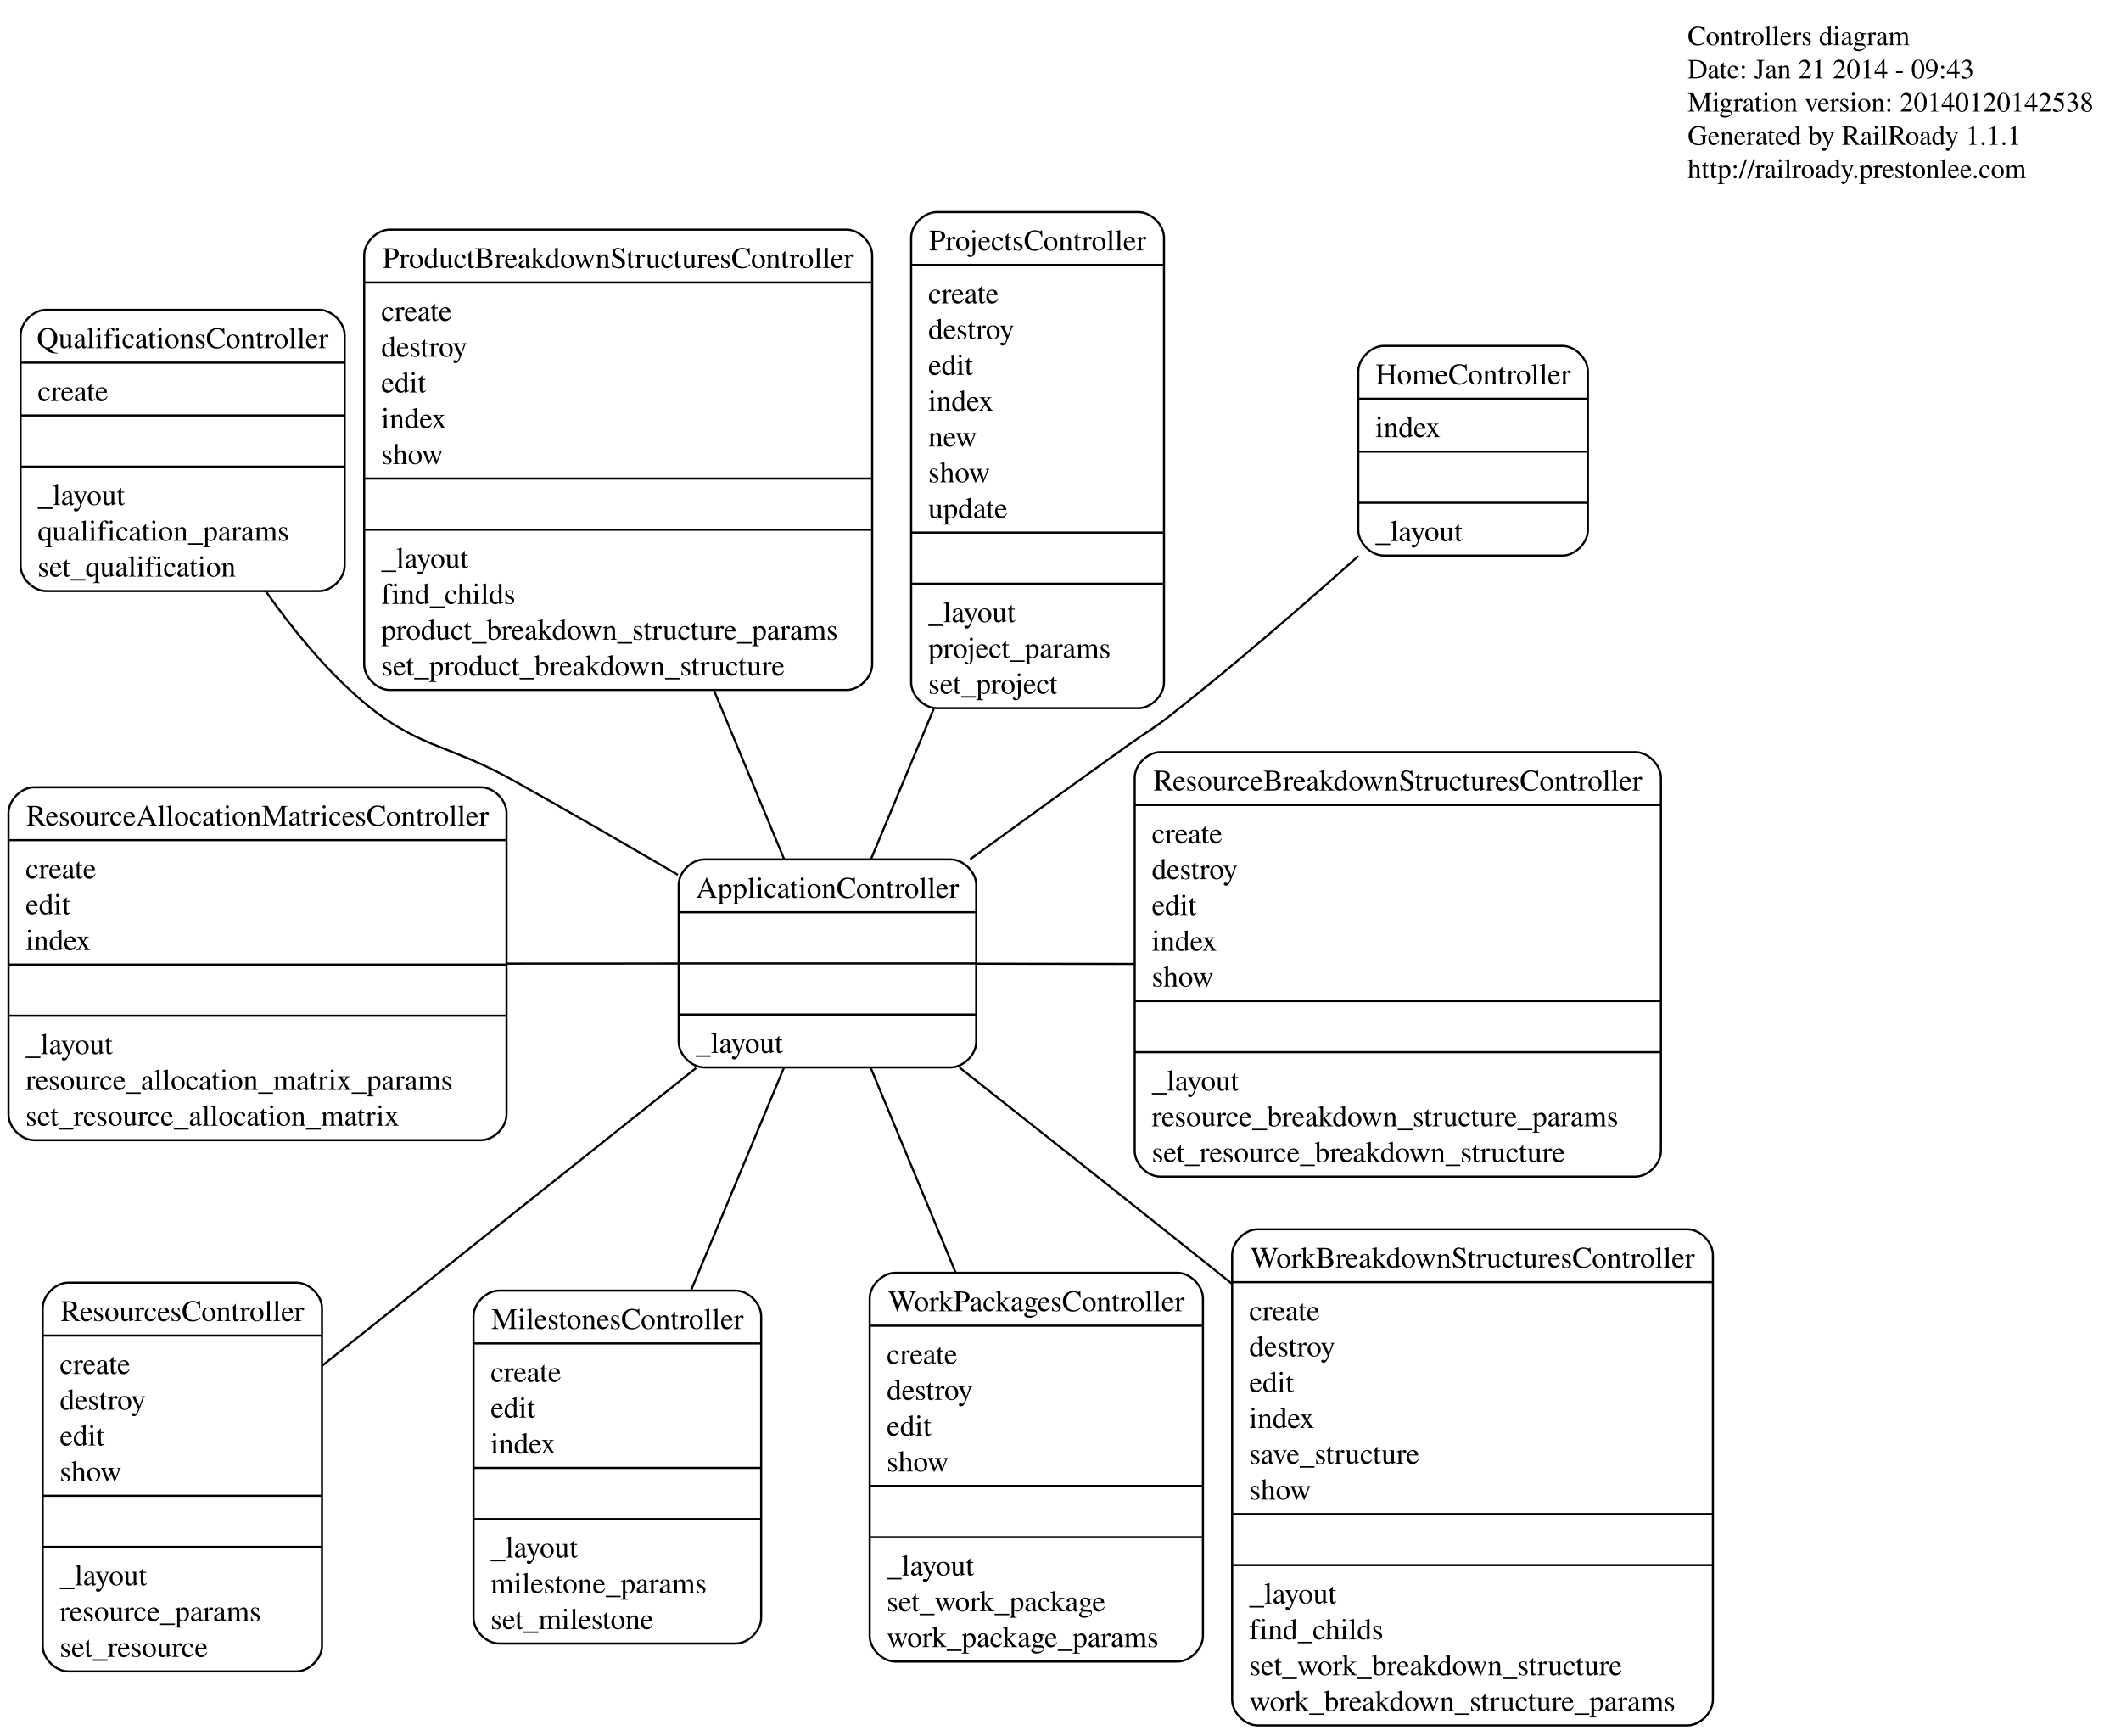
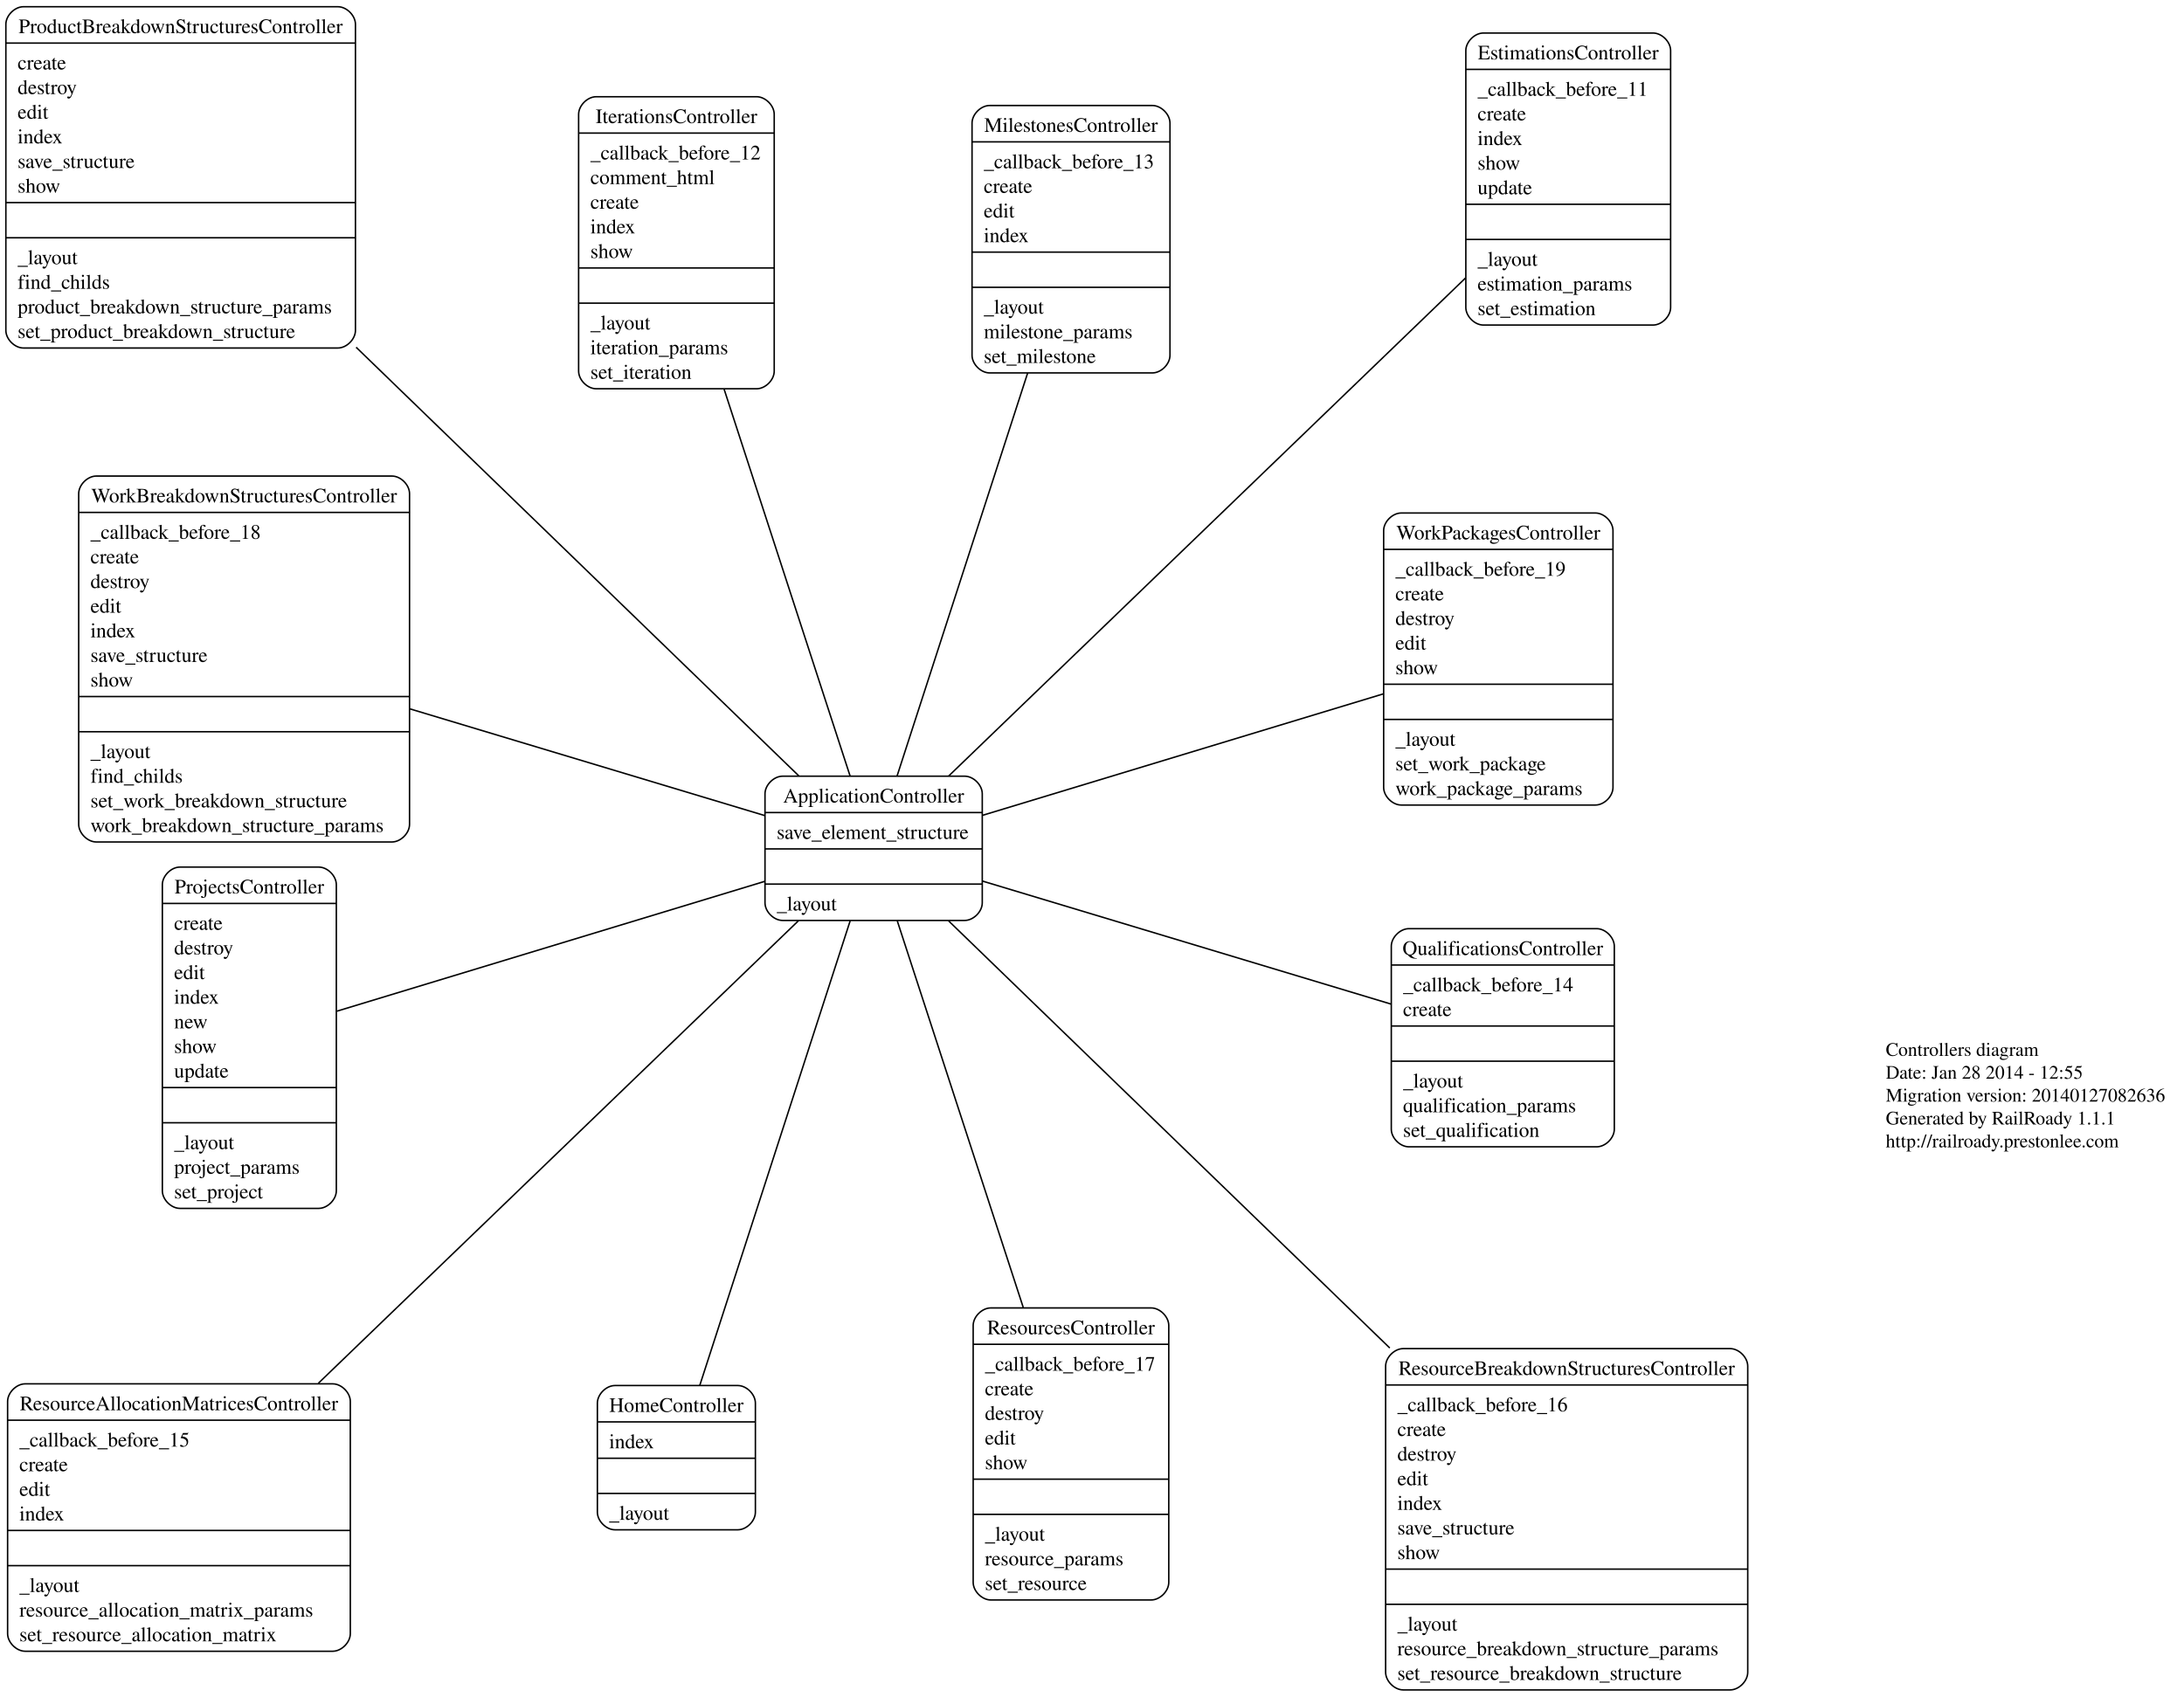
- <svg xmlns="http://www.w3.org/2000/svg" width="995pt" height="814pt" viewBox="0.00 0.00 995.38 814.00">
-   <g id="graph0" class="graph" transform="scale(1 1) rotate(0) translate(4 810)">
-     <polygon fill="white" stroke="white" points="-4,5 -4,-810 992.375,-810 992.375,5 -4,5" />
+ <svg xmlns="http://www.w3.org/2000/svg" width="1489pt" height="1157pt" viewBox="0.00 0.00 1489.38 1157.12">
+   <g id="graph0" class="graph" transform="scale(1 1) rotate(0) translate(4 1153.12)">
+     <polygon fill="white" stroke="white" points="-4,5 -4,-1153.12 1486.38,-1153.12 1486.38,5 -4,5" />
    <g id="node1" class="node">
-       <text text-anchor="start" x="788" y="-789" font-family="Times,serif" font-size="13.00">Controllers diagram</text>
-       <text text-anchor="start" x="788" y="-773.4" font-family="Times,serif" font-size="13.00">Date: Jan 21 2014 - 09:43</text>
-       <text text-anchor="start" x="788" y="-757.8" font-family="Times,serif" font-size="13.00">Migration version: 20140120142538</text>
-       <text text-anchor="start" x="788" y="-742.2" font-family="Times,serif" font-size="13.00">Generated by RailRoady 1.1.1</text>
-       <text text-anchor="start" x="788" y="-726.6" font-family="Times,serif" font-size="13.00">http://railroady.prestonlee.com</text>
+       <text text-anchor="start" x="1282" y="-433" font-family="Times,serif" font-size="13.00">Controllers diagram</text>
+       <text text-anchor="start" x="1282" y="-417.4" font-family="Times,serif" font-size="13.00">Date: Jan 28 2014 - 12:55</text>
+       <text text-anchor="start" x="1282" y="-401.8" font-family="Times,serif" font-size="13.00">Migration version: 20140127082636</text>
+       <text text-anchor="start" x="1282" y="-386.2" font-family="Times,serif" font-size="13.00">Generated by RailRoady 1.1.1</text>
+       <text text-anchor="start" x="1282" y="-370.6" font-family="Times,serif" font-size="13.00">http://railroady.prestonlee.com</text>
    </g>
    <g id="node2" class="node">
-       <path fill="none" stroke="black" d="M326.498,-309.275C326.498,-309.275 442.14,-309.275 442.14,-309.275 448.14,-309.275 454.14,-315.275 454.14,-321.275 454.14,-321.275 454.14,-394.875 454.14,-394.875 454.14,-400.875 448.14,-406.875 442.14,-406.875 442.14,-406.875 326.498,-406.875 326.498,-406.875 320.498,-406.875 314.498,-400.875 314.498,-394.875 314.498,-394.875 314.498,-321.275 314.498,-321.275 314.498,-315.275 320.498,-309.275 326.498,-309.275" />
-       <text text-anchor="middle" x="384.319" y="-388.875" font-family="Times,serif" font-size="14.00">ApplicationController</text>
-       <polyline fill="none" stroke="black" points="314.498,-382.075 454.14,-382.075 " />
-       <polyline fill="none" stroke="black" points="314.498,-358.075 454.14,-358.075 " />
-       <polyline fill="none" stroke="black" points="314.498,-334.075 454.14,-334.075 " />
-       <text text-anchor="start" x="322.498" y="-316.075" font-family="Times,serif" font-size="14.00">_layout</text>
+       <path fill="none" stroke="black" d="M529.693,-525.358C529.693,-525.358 653.859,-525.358 653.859,-525.358 659.859,-525.358 665.859,-531.358 665.859,-537.358 665.859,-537.358 665.859,-611.758 665.859,-611.758 665.859,-617.758 659.859,-623.758 653.859,-623.758 653.859,-623.758 529.693,-623.758 529.693,-623.758 523.693,-623.758 517.693,-617.758 517.693,-611.758 517.693,-611.758 517.693,-537.358 517.693,-537.358 517.693,-531.358 523.693,-525.358 529.693,-525.358" />
+       <text text-anchor="middle" x="591.776" y="-605.758" font-family="Times,serif" font-size="14.00">ApplicationController</text>
+       <polyline fill="none" stroke="black" points="517.693,-598.958 665.859,-598.958 " />
+       <text text-anchor="start" x="525.693" y="-580.958" font-family="Times,serif" font-size="14.00">save_element_structure</text>
+       <polyline fill="none" stroke="black" points="517.693,-574.158 665.859,-574.158 " />
+       <polyline fill="none" stroke="black" points="517.693,-550.158 665.859,-550.158 " />
+       <text text-anchor="start" x="525.693" y="-532.158" font-family="Times,serif" font-size="14.00">_layout</text>
    </g>
    <g id="node3" class="node">
-       <path fill="none" stroke="black" d="M645.437,-549.446C645.437,-549.446 729.196,-549.446 729.196,-549.446 735.196,-549.446 741.196,-555.446 741.196,-561.446 741.196,-561.446 741.196,-635.846 741.196,-635.846 741.196,-641.846 735.196,-647.846 729.196,-647.846 729.196,-647.846 645.437,-647.846 645.437,-647.846 639.437,-647.846 633.437,-641.846 633.437,-635.846 633.437,-635.846 633.437,-561.446 633.437,-561.446 633.437,-555.446 639.437,-549.446 645.437,-549.446" />
-       <text text-anchor="middle" x="687.317" y="-629.846" font-family="Times,serif" font-size="14.00">HomeController</text>
-       <polyline fill="none" stroke="black" points="633.437,-623.046 741.196,-623.046 " />
-       <text text-anchor="start" x="641.437" y="-605.046" font-family="Times,serif" font-size="14.00">index</text>
-       <polyline fill="none" stroke="black" points="633.437,-598.246 741.196,-598.246 " />
-       <polyline fill="none" stroke="black" points="633.437,-574.246 741.196,-574.246 " />
-       <text text-anchor="start" x="641.437" y="-556.246" font-family="Times,serif" font-size="14.00">_layout</text>
+       <path fill="none" stroke="black" d="M1007.62,-931.48C1007.62,-931.48 1123.28,-931.48 1123.28,-931.48 1129.28,-931.48 1135.28,-937.48 1135.28,-943.48 1135.28,-943.48 1135.28,-1118.68 1135.28,-1118.68 1135.28,-1124.68 1129.28,-1130.68 1123.28,-1130.68 1123.28,-1130.68 1007.62,-1130.68 1007.62,-1130.68 1001.62,-1130.68 995.621,-1124.68 995.621,-1118.68 995.621,-1118.68 995.621,-943.48 995.621,-943.48 995.621,-937.48 1001.62,-931.48 1007.62,-931.48" />
+       <text text-anchor="middle" x="1065.45" y="-1112.68" font-family="Times,serif" font-size="14.00">EstimationsController</text>
+       <polyline fill="none" stroke="black" points="995.621,-1105.88 1135.28,-1105.88 " />
+       <text text-anchor="start" x="1003.62" y="-1087.88" font-family="Times,serif" font-size="14.00">_callback_before_11</text>
+       <text text-anchor="start" x="1003.62" y="-1071.08" font-family="Times,serif" font-size="14.00">create</text>
+       <text text-anchor="start" x="1003.62" y="-1054.28" font-family="Times,serif" font-size="14.00">index</text>
+       <text text-anchor="start" x="1003.62" y="-1037.48" font-family="Times,serif" font-size="14.00">show</text>
+       <text text-anchor="start" x="1003.62" y="-1020.68" font-family="Times,serif" font-size="14.00">update</text>
+       <polyline fill="none" stroke="black" points="995.621,-1013.88 1135.28,-1013.88 " />
+       <polyline fill="none" stroke="black" points="995.621,-989.88 1135.28,-989.88 " />
+       <text text-anchor="start" x="1003.62" y="-971.88" font-family="Times,serif" font-size="14.00">_layout</text>
+       <text text-anchor="start" x="1003.62" y="-955.08" font-family="Times,serif" font-size="14.00">estimation_params</text>
+       <text text-anchor="start" x="1003.62" y="-938.28" font-family="Times,serif" font-size="14.00">set_estimation</text>
    </g>
    <g id="edge1" class="edge">
-       <path fill="none" stroke="black" d="M451.25,-406.931C474.636,-423.928 501.094,-443.078 525.32,-460.422 534.227,-466.799 536.845,-467.866 545.455,-474.64 575.407,-498.203 607.477,-526.001 633.534,-549.3" />
+       <path fill="none" stroke="black" d="M642.918,-623.848C728.08,-705.927 899.09,-870.745 995.394,-963.561" />
    </g>
    <g id="node4" class="node">
-       <path fill="none" stroke="black" d="M230.225,-38.942C230.225,-38.942 341.211,-38.942 341.211,-38.942 347.211,-38.942 353.211,-44.942 353.211,-50.942 353.211,-50.942 353.211,-192.542 353.211,-192.542 353.211,-198.542 347.211,-204.542 341.211,-204.542 341.211,-204.542 230.225,-204.542 230.225,-204.542 224.225,-204.542 218.225,-198.542 218.225,-192.542 218.225,-192.542 218.225,-50.942 218.225,-50.942 218.225,-44.942 224.225,-38.942 230.225,-38.942" />
-       <text text-anchor="middle" x="285.718" y="-186.542" font-family="Times,serif" font-size="14.00">MilestonesController</text>
-       <polyline fill="none" stroke="black" points="218.225,-179.742 353.211,-179.742 " />
-       <text text-anchor="start" x="226.225" y="-161.742" font-family="Times,serif" font-size="14.00">create</text>
-       <text text-anchor="start" x="226.225" y="-144.942" font-family="Times,serif" font-size="14.00">edit</text>
-       <text text-anchor="start" x="226.225" y="-128.142" font-family="Times,serif" font-size="14.00">index</text>
-       <polyline fill="none" stroke="black" points="218.225,-121.342 353.211,-121.342 " />
-       <polyline fill="none" stroke="black" points="218.225,-97.342 353.211,-97.342 " />
-       <text text-anchor="start" x="226.225" y="-79.342" font-family="Times,serif" font-size="14.00">_layout</text>
-       <text text-anchor="start" x="226.225" y="-62.542" font-family="Times,serif" font-size="14.00">milestone_params</text>
-       <text text-anchor="start" x="226.225" y="-45.742" font-family="Times,serif" font-size="14.00">set_milestone</text>
+       <path fill="none" stroke="black" d="M415.378,-109.717C415.378,-109.717 499.137,-109.717 499.137,-109.717 505.137,-109.717 511.137,-115.717 511.137,-121.717 511.137,-121.717 511.137,-196.117 511.137,-196.117 511.137,-202.117 505.137,-208.117 499.137,-208.117 499.137,-208.117 415.378,-208.117 415.378,-208.117 409.378,-208.117 403.378,-202.117 403.378,-196.117 403.378,-196.117 403.378,-121.717 403.378,-121.717 403.378,-115.717 409.378,-109.717 415.378,-109.717" />
+       <text text-anchor="middle" x="457.257" y="-190.117" font-family="Times,serif" font-size="14.00">HomeController</text>
+       <polyline fill="none" stroke="black" points="403.378,-183.317 511.137,-183.317 " />
+       <text text-anchor="start" x="411.378" y="-165.317" font-family="Times,serif" font-size="14.00">index</text>
+       <polyline fill="none" stroke="black" points="403.378,-158.517 511.137,-158.517 " />
+       <polyline fill="none" stroke="black" points="403.378,-134.517 511.137,-134.517 " />
+       <text text-anchor="start" x="411.378" y="-116.517" font-family="Times,serif" font-size="14.00">_layout</text>
    </g>
    <g id="edge2" class="edge">
-       <path fill="none" stroke="black" d="M363.889,-309.106C351.31,-278.956 334.859,-239.527 320.296,-204.62" />
+       <path fill="none" stroke="black" d="M575.817,-525.247C549.928,-445.253 499.072,-288.117 473.196,-208.165" />
    </g>
    <g id="node5" class="node">
-       <path fill="none" stroke="black" d="M178.908,-486.391C178.908,-486.391 393.309,-486.391 393.309,-486.391 399.309,-486.391 405.309,-492.391 405.309,-498.391 405.309,-498.391 405.309,-690.391 405.309,-690.391 405.309,-696.391 399.309,-702.391 393.309,-702.391 393.309,-702.391 178.908,-702.391 178.908,-702.391 172.908,-702.391 166.908,-696.391 166.908,-690.391 166.908,-690.391 166.908,-498.391 166.908,-498.391 166.908,-492.391 172.908,-486.391 178.908,-486.391" />
-       <text text-anchor="middle" x="286.108" y="-684.391" font-family="Times,serif" font-size="14.00">ProductBreakdownStructuresController</text>
-       <polyline fill="none" stroke="black" points="166.908,-677.591 405.309,-677.591 " />
-       <text text-anchor="start" x="174.908" y="-659.591" font-family="Times,serif" font-size="14.00">create</text>
-       <text text-anchor="start" x="174.908" y="-642.791" font-family="Times,serif" font-size="14.00">destroy</text>
-       <text text-anchor="start" x="174.908" y="-625.991" font-family="Times,serif" font-size="14.00">edit</text>
-       <text text-anchor="start" x="174.908" y="-609.191" font-family="Times,serif" font-size="14.00">index</text>
-       <text text-anchor="start" x="174.908" y="-592.391" font-family="Times,serif" font-size="14.00">show</text>
-       <polyline fill="none" stroke="black" points="166.908,-585.591 405.309,-585.591 " />
-       <polyline fill="none" stroke="black" points="166.908,-561.591 405.309,-561.591 " />
-       <text text-anchor="start" x="174.908" y="-543.591" font-family="Times,serif" font-size="14.00">_layout</text>
-       <text text-anchor="start" x="174.908" y="-526.791" font-family="Times,serif" font-size="14.00">find_childs</text>
-       <text text-anchor="start" x="174.908" y="-509.991" font-family="Times,serif" font-size="14.00">product_breakdown_structure_params</text>
-       <text text-anchor="start" x="174.908" y="-493.191" font-family="Times,serif" font-size="14.00">set_product_breakdown_structure</text>
+       <path fill="none" stroke="black" d="M402.592,-888.029C402.592,-888.029 511.979,-888.029 511.979,-888.029 517.979,-888.029 523.979,-894.029 523.979,-900.029 523.979,-900.029 523.979,-1075.23 523.979,-1075.23 523.979,-1081.23 517.979,-1087.23 511.979,-1087.23 511.979,-1087.23 402.592,-1087.23 402.592,-1087.23 396.592,-1087.23 390.592,-1081.23 390.592,-1075.23 390.592,-1075.23 390.592,-900.029 390.592,-900.029 390.592,-894.029 396.592,-888.029 402.592,-888.029" />
+       <text text-anchor="middle" x="457.285" y="-1069.23" font-family="Times,serif" font-size="14.00">IterationsController</text>
+       <polyline fill="none" stroke="black" points="390.592,-1062.43 523.979,-1062.43 " />
+       <text text-anchor="start" x="398.592" y="-1044.43" font-family="Times,serif" font-size="14.00">_callback_before_12</text>
+       <text text-anchor="start" x="398.592" y="-1027.63" font-family="Times,serif" font-size="14.00">comment_html</text>
+       <text text-anchor="start" x="398.592" y="-1010.83" font-family="Times,serif" font-size="14.00">create</text>
+       <text text-anchor="start" x="398.592" y="-994.029" font-family="Times,serif" font-size="14.00">index</text>
+       <text text-anchor="start" x="398.592" y="-977.229" font-family="Times,serif" font-size="14.00">show</text>
+       <polyline fill="none" stroke="black" points="390.592,-970.429 523.979,-970.429 " />
+       <polyline fill="none" stroke="black" points="390.592,-946.429 523.979,-946.429 " />
+       <text text-anchor="start" x="398.592" y="-928.429" font-family="Times,serif" font-size="14.00">_layout</text>
+       <text text-anchor="start" x="398.592" y="-911.629" font-family="Times,serif" font-size="14.00">iteration_params</text>
+       <text text-anchor="start" x="398.592" y="-894.829" font-family="Times,serif" font-size="14.00">set_iteration</text>
    </g>
    <g id="edge3" class="edge">
-       <path fill="none" stroke="black" d="M363.97,-407.04C354.418,-430.023 342.626,-458.398 331.133,-486.051" />
+       <path fill="none" stroke="black" d="M575.687,-623.974C554.561,-688.86 516.973,-804.308 489.805,-887.749" />
    </g>
    <g id="node6" class="node">
-       <path fill="none" stroke="black" d="M435.607,-477.84C435.607,-477.84 530.255,-477.84 530.255,-477.84 536.255,-477.84 542.255,-483.84 542.255,-489.84 542.255,-489.84 542.255,-698.64 542.255,-698.64 542.255,-704.64 536.255,-710.64 530.255,-710.64 530.255,-710.64 435.607,-710.64 435.607,-710.64 429.607,-710.64 423.607,-704.64 423.607,-698.64 423.607,-698.64 423.607,-489.84 423.607,-489.84 423.607,-483.84 429.607,-477.84 435.607,-477.84" />
-       <text text-anchor="middle" x="482.931" y="-692.64" font-family="Times,serif" font-size="14.00">ProjectsController</text>
-       <polyline fill="none" stroke="black" points="423.607,-685.84 542.255,-685.84 " />
-       <text text-anchor="start" x="431.607" y="-667.84" font-family="Times,serif" font-size="14.00">create</text>
-       <text text-anchor="start" x="431.607" y="-651.04" font-family="Times,serif" font-size="14.00">destroy</text>
-       <text text-anchor="start" x="431.607" y="-634.24" font-family="Times,serif" font-size="14.00">edit</text>
-       <text text-anchor="start" x="431.607" y="-617.44" font-family="Times,serif" font-size="14.00">index</text>
-       <text text-anchor="start" x="431.607" y="-600.64" font-family="Times,serif" font-size="14.00">new</text>
-       <text text-anchor="start" x="431.607" y="-583.84" font-family="Times,serif" font-size="14.00">show</text>
-       <text text-anchor="start" x="431.607" y="-567.04" font-family="Times,serif" font-size="14.00">update</text>
-       <polyline fill="none" stroke="black" points="423.607,-560.24 542.255,-560.24 " />
-       <polyline fill="none" stroke="black" points="423.607,-536.24 542.255,-536.24 " />
-       <text text-anchor="start" x="431.607" y="-518.24" font-family="Times,serif" font-size="14.00">_layout</text>
-       <text text-anchor="start" x="431.607" y="-501.44" font-family="Times,serif" font-size="14.00">project_params</text>
-       <text text-anchor="start" x="431.607" y="-484.64" font-family="Times,serif" font-size="14.00">set_project</text>
+       <path fill="none" stroke="black" d="M670.883,-898.837C670.883,-898.837 781.869,-898.837 781.869,-898.837 787.869,-898.837 793.869,-904.837 793.869,-910.837 793.869,-910.837 793.869,-1069.24 793.869,-1069.24 793.869,-1075.24 787.869,-1081.24 781.869,-1081.24 781.869,-1081.24 670.883,-1081.24 670.883,-1081.24 664.883,-1081.24 658.883,-1075.24 658.883,-1069.24 658.883,-1069.24 658.883,-910.837 658.883,-910.837 658.883,-904.837 664.883,-898.837 670.883,-898.837" />
+       <text text-anchor="middle" x="726.376" y="-1063.24" font-family="Times,serif" font-size="14.00">MilestonesController</text>
+       <polyline fill="none" stroke="black" points="658.883,-1056.44 793.869,-1056.44 " />
+       <text text-anchor="start" x="666.883" y="-1038.44" font-family="Times,serif" font-size="14.00">_callback_before_13</text>
+       <text text-anchor="start" x="666.883" y="-1021.64" font-family="Times,serif" font-size="14.00">create</text>
+       <text text-anchor="start" x="666.883" y="-1004.84" font-family="Times,serif" font-size="14.00">edit</text>
+       <text text-anchor="start" x="666.883" y="-988.037" font-family="Times,serif" font-size="14.00">index</text>
+       <polyline fill="none" stroke="black" points="658.883,-981.237 793.869,-981.237 " />
+       <polyline fill="none" stroke="black" points="658.883,-957.237 793.869,-957.237 " />
+       <text text-anchor="start" x="666.883" y="-939.237" font-family="Times,serif" font-size="14.00">_layout</text>
+       <text text-anchor="start" x="666.883" y="-922.437" font-family="Times,serif" font-size="14.00">milestone_params</text>
+       <text text-anchor="start" x="666.883" y="-905.637" font-family="Times,serif" font-size="14.00">set_milestone</text>
    </g>
    <g id="edge4" class="edge">
-       <path fill="none" stroke="black" d="M404.751,-407.008C413.383,-427.68 423.837,-452.716 434.254,-477.663" />
+       <path fill="none" stroke="black" d="M607.745,-623.851C629.646,-691.454 669.402,-814.172 696.815,-898.788" />
    </g>
    <g id="node7" class="node">
-       <path fill="none" stroke="black" d="M17.659,-532.791C17.659,-532.791 145.749,-532.791 145.749,-532.791 151.749,-532.791 157.749,-538.791 157.749,-544.791 157.749,-544.791 157.749,-652.791 157.749,-652.791 157.749,-658.791 151.749,-664.791 145.749,-664.791 145.749,-664.791 17.659,-664.791 17.659,-664.791 11.659,-664.791 5.659,-658.791 5.659,-652.791 5.659,-652.791 5.659,-544.791 5.659,-544.791 5.659,-538.791 11.659,-532.791 17.659,-532.791" />
-       <text text-anchor="middle" x="81.704" y="-646.791" font-family="Times,serif" font-size="14.00">QualificationsController</text>
-       <polyline fill="none" stroke="black" points="5.659,-639.991 157.749,-639.991 " />
-       <text text-anchor="start" x="13.659" y="-621.991" font-family="Times,serif" font-size="14.00">create</text>
-       <polyline fill="none" stroke="black" points="5.659,-615.191 157.749,-615.191 " />
-       <polyline fill="none" stroke="black" points="5.659,-591.191 157.749,-591.191 " />
-       <text text-anchor="start" x="13.659" y="-573.191" font-family="Times,serif" font-size="14.00">_layout</text>
-       <text text-anchor="start" x="13.659" y="-556.391" font-family="Times,serif" font-size="14.00">qualification_params</text>
-       <text text-anchor="start" x="13.659" y="-539.591" font-family="Times,serif" font-size="14.00">set_qualification</text>
+       <path fill="none" stroke="black" d="M12,-915.824C12,-915.824 226.4,-915.824 226.4,-915.824 232.4,-915.824 238.4,-921.824 238.4,-927.824 238.4,-927.824 238.4,-1136.62 238.4,-1136.62 238.4,-1142.62 232.4,-1148.62 226.4,-1148.62 226.4,-1148.62 12,-1148.62 12,-1148.62 6,-1148.62 -1.13687e-13,-1142.62 -1.13687e-13,-1136.62 -1.13687e-13,-1136.62 -1.13687e-13,-927.824 -1.13687e-13,-927.824 -1.13687e-13,-921.824 6,-915.824 12,-915.824" />
+       <text text-anchor="middle" x="119.2" y="-1130.62" font-family="Times,serif" font-size="14.00">ProductBreakdownStructuresController</text>
+       <polyline fill="none" stroke="black" points="-1.13687e-13,-1123.82 238.4,-1123.82 " />
+       <text text-anchor="start" x="8" y="-1105.82" font-family="Times,serif" font-size="14.00">create</text>
+       <text text-anchor="start" x="8" y="-1089.02" font-family="Times,serif" font-size="14.00">destroy</text>
+       <text text-anchor="start" x="8" y="-1072.22" font-family="Times,serif" font-size="14.00">edit</text>
+       <text text-anchor="start" x="8" y="-1055.42" font-family="Times,serif" font-size="14.00">index</text>
+       <text text-anchor="start" x="8" y="-1038.62" font-family="Times,serif" font-size="14.00">save_structure</text>
+       <text text-anchor="start" x="8" y="-1021.82" font-family="Times,serif" font-size="14.00">show</text>
+       <polyline fill="none" stroke="black" points="-1.13687e-13,-1015.02 238.4,-1015.02 " />
+       <polyline fill="none" stroke="black" points="-1.13687e-13,-991.024 238.4,-991.024 " />
+       <text text-anchor="start" x="8" y="-973.024" font-family="Times,serif" font-size="14.00">_layout</text>
+       <text text-anchor="start" x="8" y="-956.224" font-family="Times,serif" font-size="14.00">find_childs</text>
+       <text text-anchor="start" x="8" y="-939.424" font-family="Times,serif" font-size="14.00">product_breakdown_structure_params</text>
+       <text text-anchor="start" x="8" y="-922.624" font-family="Times,serif" font-size="14.00">set_product_breakdown_structure</text>
    </g>
    <g id="edge5" class="edge">
-       <path fill="none" stroke="black" d="M314.126,-399.628C289.782,-413.86 262.243,-429.761 236.911,-443.926 204.687,-461.945 191.39,-458.762 163.708,-483.191 147.657,-497.357 133.045,-515.245 120.747,-532.69" />
+       <path fill="none" stroke="black" d="M540.753,-623.971C469.034,-693.428 336.289,-821.984 238.857,-916.342" />
    </g>
    <g id="node8" class="node">
-       <path fill="none" stroke="black" d="M12,-275.126C12,-275.126 221.711,-275.126 221.711,-275.126 227.711,-275.126 233.711,-281.126 233.711,-287.126 233.711,-287.126 233.711,-428.726 233.711,-428.726 233.711,-434.726 227.711,-440.726 221.711,-440.726 221.711,-440.726 12,-440.726 12,-440.726 6,-440.726 -5.68434e-14,-434.726 -5.68434e-14,-428.726 -5.68434e-14,-428.726 -5.68434e-14,-287.126 -5.68434e-14,-287.126 -5.68434e-14,-281.126 6,-275.126 12,-275.126" />
-       <text text-anchor="middle" x="116.855" y="-422.726" font-family="Times,serif" font-size="14.00">ResourceAllocationMatricesController</text>
-       <polyline fill="none" stroke="black" points="-5.68434e-14,-415.926 233.711,-415.926 " />
-       <text text-anchor="start" x="8" y="-397.926" font-family="Times,serif" font-size="14.00">create</text>
-       <text text-anchor="start" x="8" y="-381.126" font-family="Times,serif" font-size="14.00">edit</text>
-       <text text-anchor="start" x="8" y="-364.326" font-family="Times,serif" font-size="14.00">index</text>
-       <polyline fill="none" stroke="black" points="-5.68434e-14,-357.526 233.711,-357.526 " />
-       <polyline fill="none" stroke="black" points="-5.68434e-14,-333.526 233.711,-333.526 " />
-       <text text-anchor="start" x="8" y="-315.526" font-family="Times,serif" font-size="14.00">_layout</text>
-       <text text-anchor="start" x="8" y="-298.726" font-family="Times,serif" font-size="14.00">resource_allocation_matrix_params</text>
-       <text text-anchor="start" x="8" y="-281.926" font-family="Times,serif" font-size="14.00">set_resource_allocation_matrix</text>
+       <path fill="none" stroke="black" d="M118.713,-328.959C118.713,-328.959 213.361,-328.959 213.361,-328.959 219.361,-328.959 225.361,-334.959 225.361,-340.959 225.361,-340.959 225.361,-549.759 225.361,-549.759 225.361,-555.759 219.361,-561.759 213.361,-561.759 213.361,-561.759 118.713,-561.759 118.713,-561.759 112.713,-561.759 106.713,-555.759 106.713,-549.759 106.713,-549.759 106.713,-340.959 106.713,-340.959 106.713,-334.959 112.713,-328.959 118.713,-328.959" />
+       <text text-anchor="middle" x="166.037" y="-543.759" font-family="Times,serif" font-size="14.00">ProjectsController</text>
+       <polyline fill="none" stroke="black" points="106.713,-536.959 225.361,-536.959 " />
+       <text text-anchor="start" x="114.713" y="-518.959" font-family="Times,serif" font-size="14.00">create</text>
+       <text text-anchor="start" x="114.713" y="-502.159" font-family="Times,serif" font-size="14.00">destroy</text>
+       <text text-anchor="start" x="114.713" y="-485.359" font-family="Times,serif" font-size="14.00">edit</text>
+       <text text-anchor="start" x="114.713" y="-468.559" font-family="Times,serif" font-size="14.00">index</text>
+       <text text-anchor="start" x="114.713" y="-451.759" font-family="Times,serif" font-size="14.00">new</text>
+       <text text-anchor="start" x="114.713" y="-434.959" font-family="Times,serif" font-size="14.00">show</text>
+       <text text-anchor="start" x="114.713" y="-418.159" font-family="Times,serif" font-size="14.00">update</text>
+       <polyline fill="none" stroke="black" points="106.713,-411.359 225.361,-411.359 " />
+       <polyline fill="none" stroke="black" points="106.713,-387.359 225.361,-387.359 " />
+       <text text-anchor="start" x="114.713" y="-369.359" font-family="Times,serif" font-size="14.00">_layout</text>
+       <text text-anchor="start" x="114.713" y="-352.559" font-family="Times,serif" font-size="14.00">project_params</text>
+       <text text-anchor="start" x="114.713" y="-335.759" font-family="Times,serif" font-size="14.00">set_project</text>
    </g>
    <g id="edge6" class="edge">
-       <path fill="none" stroke="black" d="M314.395,-358.036C289.708,-358.022 261.231,-358.006 233.722,-357.991" />
+       <path fill="none" stroke="black" d="M517.618,-552.053C434.712,-526.894 302.084,-486.645 225.626,-463.442" />
    </g>
    <g id="node9" class="node">
-       <path fill="none" stroke="black" d="M540.52,-258.022C540.52,-258.022 763.458,-258.022 763.458,-258.022 769.458,-258.022 775.458,-264.022 775.458,-270.022 775.458,-270.022 775.458,-445.222 775.458,-445.222 775.458,-451.222 769.458,-457.222 763.458,-457.222 763.458,-457.222 540.52,-457.222 540.52,-457.222 534.52,-457.222 528.52,-451.222 528.52,-445.222 528.52,-445.222 528.52,-270.022 528.52,-270.022 528.52,-264.022 534.52,-258.022 540.52,-258.022" />
-       <text text-anchor="middle" x="651.989" y="-439.222" font-family="Times,serif" font-size="14.00">ResourceBreakdownStructuresController</text>
-       <polyline fill="none" stroke="black" points="528.52,-432.422 775.458,-432.422 " />
-       <text text-anchor="start" x="536.52" y="-414.422" font-family="Times,serif" font-size="14.00">create</text>
-       <text text-anchor="start" x="536.52" y="-397.622" font-family="Times,serif" font-size="14.00">destroy</text>
-       <text text-anchor="start" x="536.52" y="-380.822" font-family="Times,serif" font-size="14.00">edit</text>
-       <text text-anchor="start" x="536.52" y="-364.022" font-family="Times,serif" font-size="14.00">index</text>
-       <text text-anchor="start" x="536.52" y="-347.222" font-family="Times,serif" font-size="14.00">show</text>
-       <polyline fill="none" stroke="black" points="528.52,-340.422 775.458,-340.422 " />
-       <polyline fill="none" stroke="black" points="528.52,-316.422 775.458,-316.422 " />
-       <text text-anchor="start" x="536.52" y="-298.422" font-family="Times,serif" font-size="14.00">_layout</text>
-       <text text-anchor="start" x="536.52" y="-281.622" font-family="Times,serif" font-size="14.00">resource_breakdown_structure_params</text>
-       <text text-anchor="start" x="536.52" y="-264.822" font-family="Times,serif" font-size="14.00">set_resource_breakdown_structure</text>
+       <path fill="none" stroke="black" d="M956.791,-370.956C956.791,-370.956 1084.88,-370.956 1084.88,-370.956 1090.88,-370.956 1096.88,-376.956 1096.88,-382.956 1096.88,-382.956 1096.88,-507.756 1096.88,-507.756 1096.88,-513.756 1090.88,-519.756 1084.88,-519.756 1084.88,-519.756 956.791,-519.756 956.791,-519.756 950.791,-519.756 944.791,-513.756 944.791,-507.756 944.791,-507.756 944.791,-382.956 944.791,-382.956 944.791,-376.956 950.791,-370.956 956.791,-370.956" />
+       <text text-anchor="middle" x="1020.84" y="-501.756" font-family="Times,serif" font-size="14.00">QualificationsController</text>
+       <polyline fill="none" stroke="black" points="944.791,-494.956 1096.88,-494.956 " />
+       <text text-anchor="start" x="952.791" y="-476.956" font-family="Times,serif" font-size="14.00">_callback_before_14</text>
+       <text text-anchor="start" x="952.791" y="-460.156" font-family="Times,serif" font-size="14.00">create</text>
+       <polyline fill="none" stroke="black" points="944.791,-453.356 1096.88,-453.356 " />
+       <polyline fill="none" stroke="black" points="944.791,-429.356 1096.88,-429.356 " />
+       <text text-anchor="start" x="952.791" y="-411.356" font-family="Times,serif" font-size="14.00">_layout</text>
+       <text text-anchor="start" x="952.791" y="-394.556" font-family="Times,serif" font-size="14.00">qualification_params</text>
+       <text text-anchor="start" x="952.791" y="-377.756" font-family="Times,serif" font-size="14.00">set_qualification</text>
    </g>
    <g id="edge7" class="edge">
-       <path fill="none" stroke="black" d="M454.296,-357.956C476.989,-357.918 502.881,-357.874 528.283,-357.831" />
+       <path fill="none" stroke="black" d="M666.023,-552.2C743.974,-528.727 865.928,-492.003 944.613,-468.309" />
    </g>
    <g id="node10" class="node">
-       <path fill="none" stroke="black" d="M28.03,-25.862C28.03,-25.862 135.113,-25.862 135.113,-25.862 141.113,-25.862 147.113,-31.862 147.113,-37.862 147.113,-37.862 147.113,-196.262 147.113,-196.262 147.113,-202.262 141.113,-208.262 135.113,-208.262 135.113,-208.262 28.03,-208.262 28.03,-208.262 22.03,-208.262 16.03,-202.262 16.03,-196.262 16.03,-196.262 16.03,-37.862 16.03,-37.862 16.03,-31.862 22.03,-25.862 28.03,-25.862" />
-       <text text-anchor="middle" x="81.571" y="-190.262" font-family="Times,serif" font-size="14.00">ResourcesController</text>
-       <polyline fill="none" stroke="black" points="16.03,-183.462 147.113,-183.462 " />
-       <text text-anchor="start" x="24.03" y="-165.462" font-family="Times,serif" font-size="14.00">create</text>
-       <text text-anchor="start" x="24.03" y="-148.662" font-family="Times,serif" font-size="14.00">destroy</text>
-       <text text-anchor="start" x="24.03" y="-131.862" font-family="Times,serif" font-size="14.00">edit</text>
-       <text text-anchor="start" x="24.03" y="-115.062" font-family="Times,serif" font-size="14.00">show</text>
-       <polyline fill="none" stroke="black" points="16.03,-108.262 147.113,-108.262 " />
-       <polyline fill="none" stroke="black" points="16.03,-84.262 147.113,-84.262 " />
-       <text text-anchor="start" x="24.03" y="-66.262" font-family="Times,serif" font-size="14.00">_layout</text>
-       <text text-anchor="start" x="24.03" y="-49.462" font-family="Times,serif" font-size="14.00">resource_params</text>
-       <text text-anchor="start" x="24.03" y="-32.662" font-family="Times,serif" font-size="14.00">set_resource</text>
+       <path fill="none" stroke="black" d="M13.187,-26.872C13.187,-26.872 222.897,-26.872 222.897,-26.872 228.897,-26.872 234.897,-32.872 234.897,-38.872 234.897,-38.872 234.897,-197.272 234.897,-197.272 234.897,-203.272 228.897,-209.272 222.897,-209.272 222.897,-209.272 13.187,-209.272 13.187,-209.272 7.186,-209.272 1.187,-203.272 1.187,-197.272 1.187,-197.272 1.187,-38.872 1.187,-38.872 1.187,-32.872 7.186,-26.872 13.187,-26.872" />
+       <text text-anchor="middle" x="118.042" y="-191.272" font-family="Times,serif" font-size="14.00">ResourceAllocationMatricesController</text>
+       <polyline fill="none" stroke="black" points="1.187,-184.472 234.897,-184.472 " />
+       <text text-anchor="start" x="9.187" y="-166.472" font-family="Times,serif" font-size="14.00">_callback_before_15</text>
+       <text text-anchor="start" x="9.187" y="-149.672" font-family="Times,serif" font-size="14.00">create</text>
+       <text text-anchor="start" x="9.187" y="-132.872" font-family="Times,serif" font-size="14.00">edit</text>
+       <text text-anchor="start" x="9.187" y="-116.072" font-family="Times,serif" font-size="14.00">index</text>
+       <polyline fill="none" stroke="black" points="1.187,-109.272 234.897,-109.272 " />
+       <polyline fill="none" stroke="black" points="1.187,-85.272 234.897,-85.272 " />
+       <text text-anchor="start" x="9.187" y="-67.272" font-family="Times,serif" font-size="14.00">_layout</text>
+       <text text-anchor="start" x="9.187" y="-50.472" font-family="Times,serif" font-size="14.00">resource_allocation_matrix_params</text>
+       <text text-anchor="start" x="9.187" y="-33.672" font-family="Times,serif" font-size="14.00">set_resource_allocation_matrix</text>
    </g>
    <g id="edge8" class="edge">
-       <path fill="none" stroke="black" d="M322.688,-309.012C271.686,-268.41 199.412,-210.873 147.309,-169.395" />
+       <path fill="none" stroke="black" d="M540.628,-525.273C462.393,-449.885 311.717,-304.696 213.045,-209.616" />
    </g>
    <g id="node11" class="node">
-       <path fill="none" stroke="black" d="M586.24,-0.5C586.24,-0.5 787.85,-0.5 787.85,-0.5 793.85,-0.5 799.85,-6.5 799.85,-12.5 799.85,-12.5 799.85,-221.3 799.85,-221.3 799.85,-227.3 793.85,-233.3 787.85,-233.3 787.85,-233.3 586.24,-233.3 586.24,-233.3 580.24,-233.3 574.24,-227.3 574.24,-221.3 574.24,-221.3 574.24,-12.5 574.24,-12.5 574.24,-6.5 580.24,-0.5 586.24,-0.5" />
-       <text text-anchor="middle" x="687.045" y="-215.3" font-family="Times,serif" font-size="14.00">WorkBreakdownStructuresController</text>
-       <polyline fill="none" stroke="black" points="574.24,-208.5 799.85,-208.5 " />
-       <text text-anchor="start" x="582.24" y="-190.5" font-family="Times,serif" font-size="14.00">create</text>
-       <text text-anchor="start" x="582.24" y="-173.7" font-family="Times,serif" font-size="14.00">destroy</text>
-       <text text-anchor="start" x="582.24" y="-156.9" font-family="Times,serif" font-size="14.00">edit</text>
-       <text text-anchor="start" x="582.24" y="-140.1" font-family="Times,serif" font-size="14.00">index</text>
-       <text text-anchor="start" x="582.24" y="-123.3" font-family="Times,serif" font-size="14.00">save_structure</text>
-       <text text-anchor="start" x="582.24" y="-106.5" font-family="Times,serif" font-size="14.00">show</text>
-       <polyline fill="none" stroke="black" points="574.24,-99.7 799.85,-99.7 " />
-       <polyline fill="none" stroke="black" points="574.24,-75.7 799.85,-75.7 " />
-       <text text-anchor="start" x="582.24" y="-57.7" font-family="Times,serif" font-size="14.00">_layout</text>
-       <text text-anchor="start" x="582.24" y="-40.9" font-family="Times,serif" font-size="14.00">find_childs</text>
-       <text text-anchor="start" x="582.24" y="-24.1" font-family="Times,serif" font-size="14.00">set_work_breakdown_structure</text>
-       <text text-anchor="start" x="582.24" y="-7.3" font-family="Times,serif" font-size="14.00">work_breakdown_structure_params</text>
+       <path fill="none" stroke="black" d="M952.929,-0.5C952.929,-0.5 1175.87,-0.5 1175.87,-0.5 1181.87,-0.5 1187.87,-6.5 1187.87,-12.5 1187.87,-12.5 1187.87,-221.3 1187.87,-221.3 1187.87,-227.3 1181.87,-233.3 1175.87,-233.3 1175.87,-233.3 952.929,-233.3 952.929,-233.3 946.929,-233.3 940.929,-227.3 940.929,-221.3 940.929,-221.3 940.929,-12.5 940.929,-12.5 940.929,-6.5 946.929,-0.5 952.929,-0.5" />
+       <text text-anchor="middle" x="1064.4" y="-215.3" font-family="Times,serif" font-size="14.00">ResourceBreakdownStructuresController</text>
+       <polyline fill="none" stroke="black" points="940.929,-208.5 1187.87,-208.5 " />
+       <text text-anchor="start" x="948.929" y="-190.5" font-family="Times,serif" font-size="14.00">_callback_before_16</text>
+       <text text-anchor="start" x="948.929" y="-173.7" font-family="Times,serif" font-size="14.00">create</text>
+       <text text-anchor="start" x="948.929" y="-156.9" font-family="Times,serif" font-size="14.00">destroy</text>
+       <text text-anchor="start" x="948.929" y="-140.1" font-family="Times,serif" font-size="14.00">edit</text>
+       <text text-anchor="start" x="948.929" y="-123.3" font-family="Times,serif" font-size="14.00">index</text>
+       <text text-anchor="start" x="948.929" y="-106.5" font-family="Times,serif" font-size="14.00">save_structure</text>
+       <text text-anchor="start" x="948.929" y="-89.7" font-family="Times,serif" font-size="14.00">show</text>
+       <polyline fill="none" stroke="black" points="940.929,-82.9 1187.87,-82.9 " />
+       <polyline fill="none" stroke="black" points="940.929,-58.9 1187.87,-58.9 " />
+       <text text-anchor="start" x="948.929" y="-40.9" font-family="Times,serif" font-size="14.00">_layout</text>
+       <text text-anchor="start" x="948.929" y="-24.1" font-family="Times,serif" font-size="14.00">resource_breakdown_structure_params</text>
+       <text text-anchor="start" x="948.929" y="-7.3" font-family="Times,serif" font-size="14.00">set_resource_breakdown_structure</text>
    </g>
    <g id="edge9" class="edge">
-       <path fill="none" stroke="black" d="M446.276,-309.235C480.888,-281.902 524.769,-247.168 563.74,-216.075 567.176,-213.334 570.664,-210.548 574.184,-207.733" />
+       <path fill="none" stroke="black" d="M642.804,-525.146C714.292,-455.922 846.405,-327.991 943.756,-233.723" />
    </g>
    <g id="node12" class="node">
-       <path fill="none" stroke="black" d="M416.144,-30.475C416.144,-30.475 548.54,-30.475 548.54,-30.475 554.54,-30.475 560.54,-36.475 560.54,-42.475 560.54,-42.475 560.54,-200.875 560.54,-200.875 560.54,-206.875 554.54,-212.875 548.54,-212.875 548.54,-212.875 416.144,-212.875 416.144,-212.875 410.144,-212.875 404.144,-206.875 404.144,-200.875 404.144,-200.875 404.144,-42.475 404.144,-42.475 404.144,-36.475 410.144,-30.475 416.144,-30.475" />
-       <text text-anchor="middle" x="482.342" y="-194.875" font-family="Times,serif" font-size="14.00">WorkPackagesController</text>
-       <polyline fill="none" stroke="black" points="404.144,-188.075 560.54,-188.075 " />
-       <text text-anchor="start" x="412.144" y="-170.075" font-family="Times,serif" font-size="14.00">create</text>
-       <text text-anchor="start" x="412.144" y="-153.275" font-family="Times,serif" font-size="14.00">destroy</text>
-       <text text-anchor="start" x="412.144" y="-136.475" font-family="Times,serif" font-size="14.00">edit</text>
-       <text text-anchor="start" x="412.144" y="-119.675" font-family="Times,serif" font-size="14.00">show</text>
-       <polyline fill="none" stroke="black" points="404.144,-112.875 560.54,-112.875 " />
-       <polyline fill="none" stroke="black" points="404.144,-88.875 560.54,-88.875 " />
-       <text text-anchor="start" x="412.144" y="-70.875" font-family="Times,serif" font-size="14.00">_layout</text>
-       <text text-anchor="start" x="412.144" y="-54.075" font-family="Times,serif" font-size="14.00">set_work_package</text>
-       <text text-anchor="start" x="412.144" y="-37.275" font-family="Times,serif" font-size="14.00">work_package_params</text>
+       <path fill="none" stroke="black" d="M671.656,-61.851C671.656,-61.851 781.043,-61.851 781.043,-61.851 787.043,-61.851 793.043,-67.851 793.043,-73.851 793.043,-73.851 793.043,-249.051 793.043,-249.051 793.043,-255.051 787.043,-261.051 781.043,-261.051 781.043,-261.051 671.656,-261.051 671.656,-261.051 665.656,-261.051 659.656,-255.051 659.656,-249.051 659.656,-249.051 659.656,-73.851 659.656,-73.851 659.656,-67.851 665.656,-61.851 671.656,-61.851" />
+       <text text-anchor="middle" x="726.349" y="-243.051" font-family="Times,serif" font-size="14.00">ResourcesController</text>
+       <polyline fill="none" stroke="black" points="659.656,-236.251 793.043,-236.251 " />
+       <text text-anchor="start" x="667.656" y="-218.251" font-family="Times,serif" font-size="14.00">_callback_before_17</text>
+       <text text-anchor="start" x="667.656" y="-201.451" font-family="Times,serif" font-size="14.00">create</text>
+       <text text-anchor="start" x="667.656" y="-184.651" font-family="Times,serif" font-size="14.00">destroy</text>
+       <text text-anchor="start" x="667.656" y="-167.851" font-family="Times,serif" font-size="14.00">edit</text>
+       <text text-anchor="start" x="667.656" y="-151.051" font-family="Times,serif" font-size="14.00">show</text>
+       <polyline fill="none" stroke="black" points="659.656,-144.251 793.043,-144.251 " />
+       <polyline fill="none" stroke="black" points="659.656,-120.251 793.043,-120.251 " />
+       <text text-anchor="start" x="667.656" y="-102.251" font-family="Times,serif" font-size="14.00">_layout</text>
+       <text text-anchor="start" x="667.656" y="-85.451" font-family="Times,serif" font-size="14.00">resource_params</text>
+       <text text-anchor="start" x="667.656" y="-68.651" font-family="Times,serif" font-size="14.00">set_resource</text>
    </g>
    <g id="edge10" class="edge">
-       <path fill="none" stroke="black" d="M404.629,-309.093C416.125,-281.368 430.874,-245.8 444.427,-213.113" />
+       <path fill="none" stroke="black" d="M607.875,-525.138C629.014,-460.247 666.626,-344.789 693.809,-261.341" />
+     </g>
+     <g id="node13" class="node">
+       <path fill="none" stroke="black" d="M61.67,-578.886C61.67,-578.886 263.28,-578.886 263.28,-578.886 269.28,-578.886 275.28,-584.886 275.28,-590.886 275.28,-590.886 275.28,-816.486 275.28,-816.486 275.28,-822.486 269.28,-828.486 263.28,-828.486 263.28,-828.486 61.67,-828.486 61.67,-828.486 55.67,-828.486 49.67,-822.486 49.67,-816.486 49.67,-816.486 49.67,-590.886 49.67,-590.886 49.67,-584.886 55.67,-578.886 61.67,-578.886" />
+       <text text-anchor="middle" x="162.475" y="-810.486" font-family="Times,serif" font-size="14.00">WorkBreakdownStructuresController</text>
+       <polyline fill="none" stroke="black" points="49.67,-803.686 275.28,-803.686 " />
+       <text text-anchor="start" x="57.67" y="-785.686" font-family="Times,serif" font-size="14.00">_callback_before_18</text>
+       <text text-anchor="start" x="57.67" y="-768.886" font-family="Times,serif" font-size="14.00">create</text>
+       <text text-anchor="start" x="57.67" y="-752.086" font-family="Times,serif" font-size="14.00">destroy</text>
+       <text text-anchor="start" x="57.67" y="-735.286" font-family="Times,serif" font-size="14.00">edit</text>
+       <text text-anchor="start" x="57.67" y="-718.486" font-family="Times,serif" font-size="14.00">index</text>
+       <text text-anchor="start" x="57.67" y="-701.686" font-family="Times,serif" font-size="14.00">save_structure</text>
+       <text text-anchor="start" x="57.67" y="-684.886" font-family="Times,serif" font-size="14.00">show</text>
+       <polyline fill="none" stroke="black" points="49.67,-678.086 275.28,-678.086 " />
+       <polyline fill="none" stroke="black" points="49.67,-654.086 275.28,-654.086 " />
+       <text text-anchor="start" x="57.67" y="-636.086" font-family="Times,serif" font-size="14.00">_layout</text>
+       <text text-anchor="start" x="57.67" y="-619.286" font-family="Times,serif" font-size="14.00">find_childs</text>
+       <text text-anchor="start" x="57.67" y="-602.486" font-family="Times,serif" font-size="14.00">set_work_breakdown_structure</text>
+       <text text-anchor="start" x="57.67" y="-585.686" font-family="Times,serif" font-size="14.00">work_breakdown_structure_params</text>
+     </g>
+     <g id="edge11" class="edge">
+       <path fill="none" stroke="black" d="M517.488,-596.903C450.772,-616.97 351.842,-646.727 275.35,-669.735" />
+     </g>
+     <g id="node14" class="node">
+       <path fill="none" stroke="black" d="M951.582,-604.079C951.582,-604.079 1083.98,-604.079 1083.98,-604.079 1089.98,-604.079 1095.98,-610.079 1095.98,-616.079 1095.98,-616.079 1095.98,-791.279 1095.98,-791.279 1095.98,-797.279 1089.98,-803.279 1083.98,-803.279 1083.98,-803.279 951.582,-803.279 951.582,-803.279 945.582,-803.279 939.582,-797.279 939.582,-791.279 939.582,-791.279 939.582,-616.079 939.582,-616.079 939.582,-610.079 945.582,-604.079 951.582,-604.079" />
+       <text text-anchor="middle" x="1017.78" y="-785.279" font-family="Times,serif" font-size="14.00">WorkPackagesController</text>
+       <polyline fill="none" stroke="black" points="939.582,-778.479 1095.98,-778.479 " />
+       <text text-anchor="start" x="947.582" y="-760.479" font-family="Times,serif" font-size="14.00">_callback_before_19</text>
+       <text text-anchor="start" x="947.582" y="-743.679" font-family="Times,serif" font-size="14.00">create</text>
+       <text text-anchor="start" x="947.582" y="-726.879" font-family="Times,serif" font-size="14.00">destroy</text>
+       <text text-anchor="start" x="947.582" y="-710.079" font-family="Times,serif" font-size="14.00">edit</text>
+       <text text-anchor="start" x="947.582" y="-693.279" font-family="Times,serif" font-size="14.00">show</text>
+       <polyline fill="none" stroke="black" points="939.582,-686.479 1095.98,-686.479 " />
+       <polyline fill="none" stroke="black" points="939.582,-662.479 1095.98,-662.479 " />
+       <text text-anchor="start" x="947.582" y="-644.479" font-family="Times,serif" font-size="14.00">_layout</text>
+       <text text-anchor="start" x="947.582" y="-627.679" font-family="Times,serif" font-size="14.00">set_work_package</text>
+       <text text-anchor="start" x="947.582" y="-610.879" font-family="Times,serif" font-size="14.00">work_package_params</text>
+     </g>
+     <g id="edge12" class="edge">
+       <path fill="none" stroke="black" d="M665.98,-597.049C742.502,-620.243 861.355,-656.267 939.381,-679.916" />
    </g>
  </g>
</svg>
